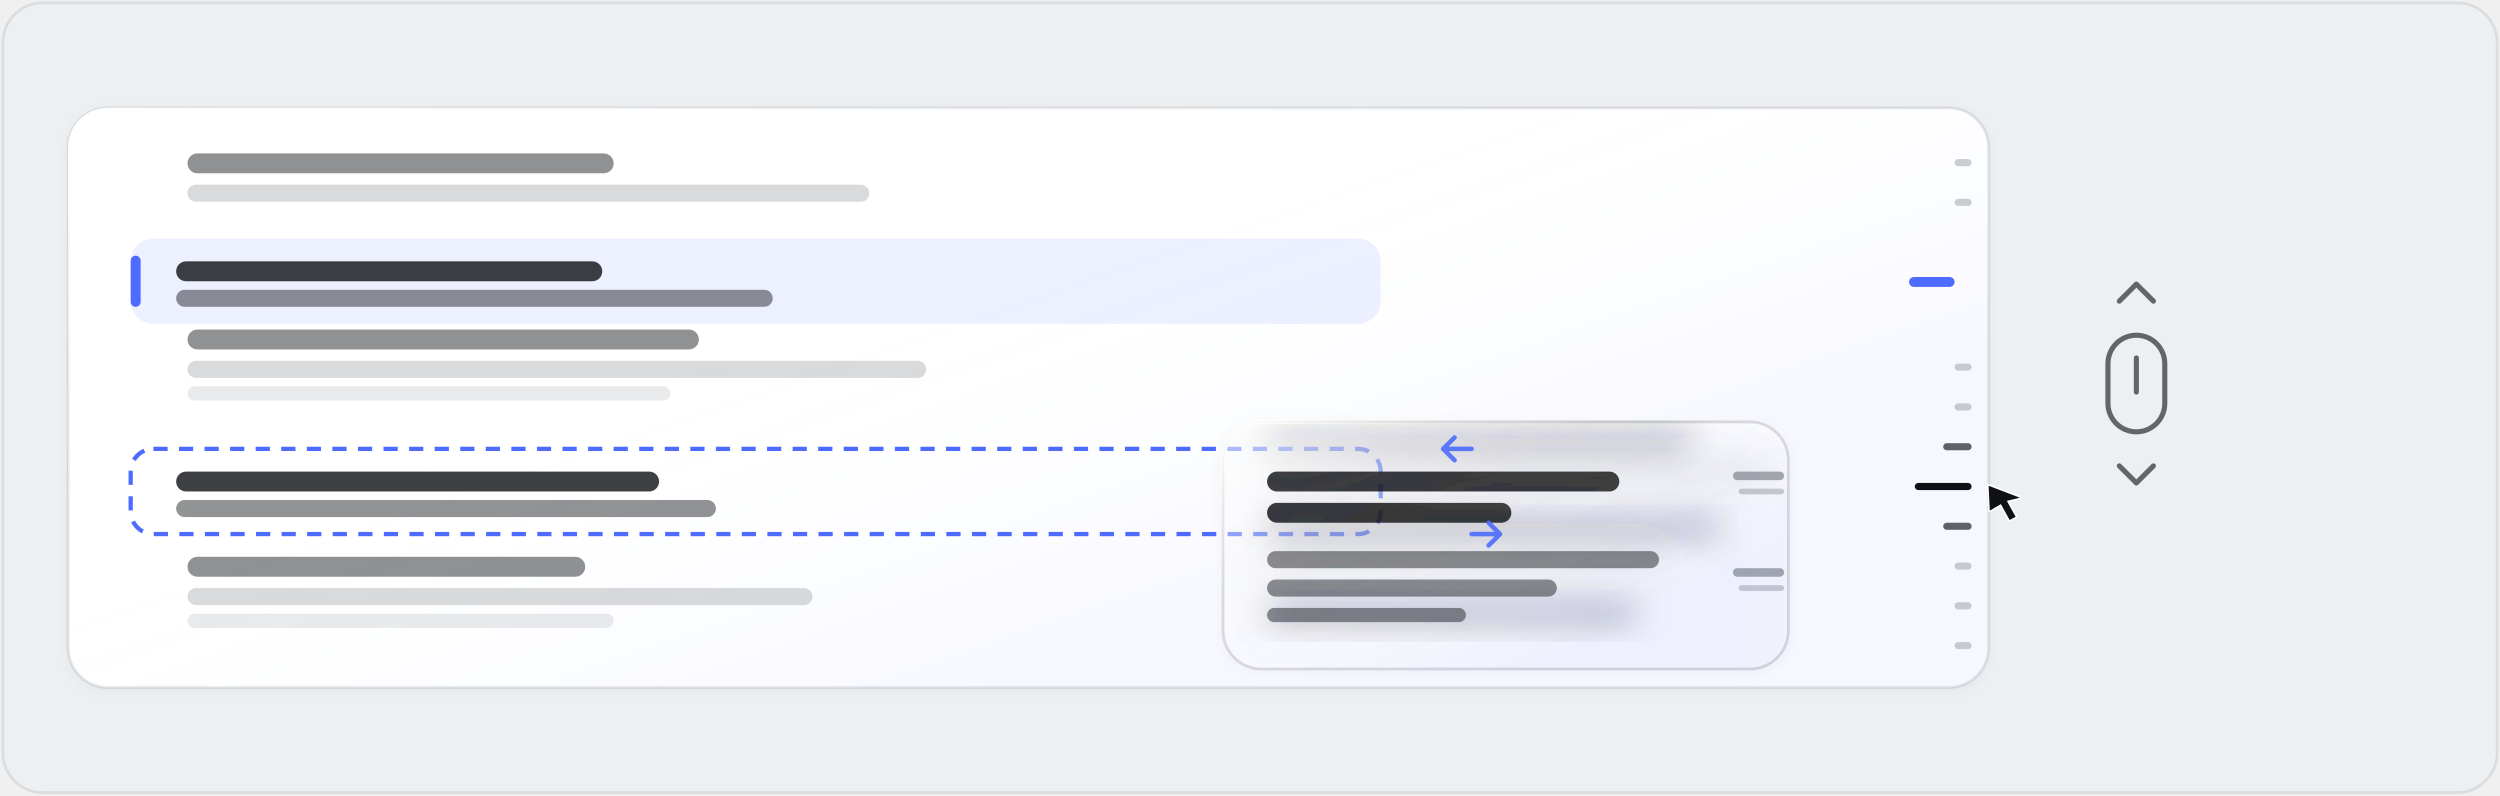
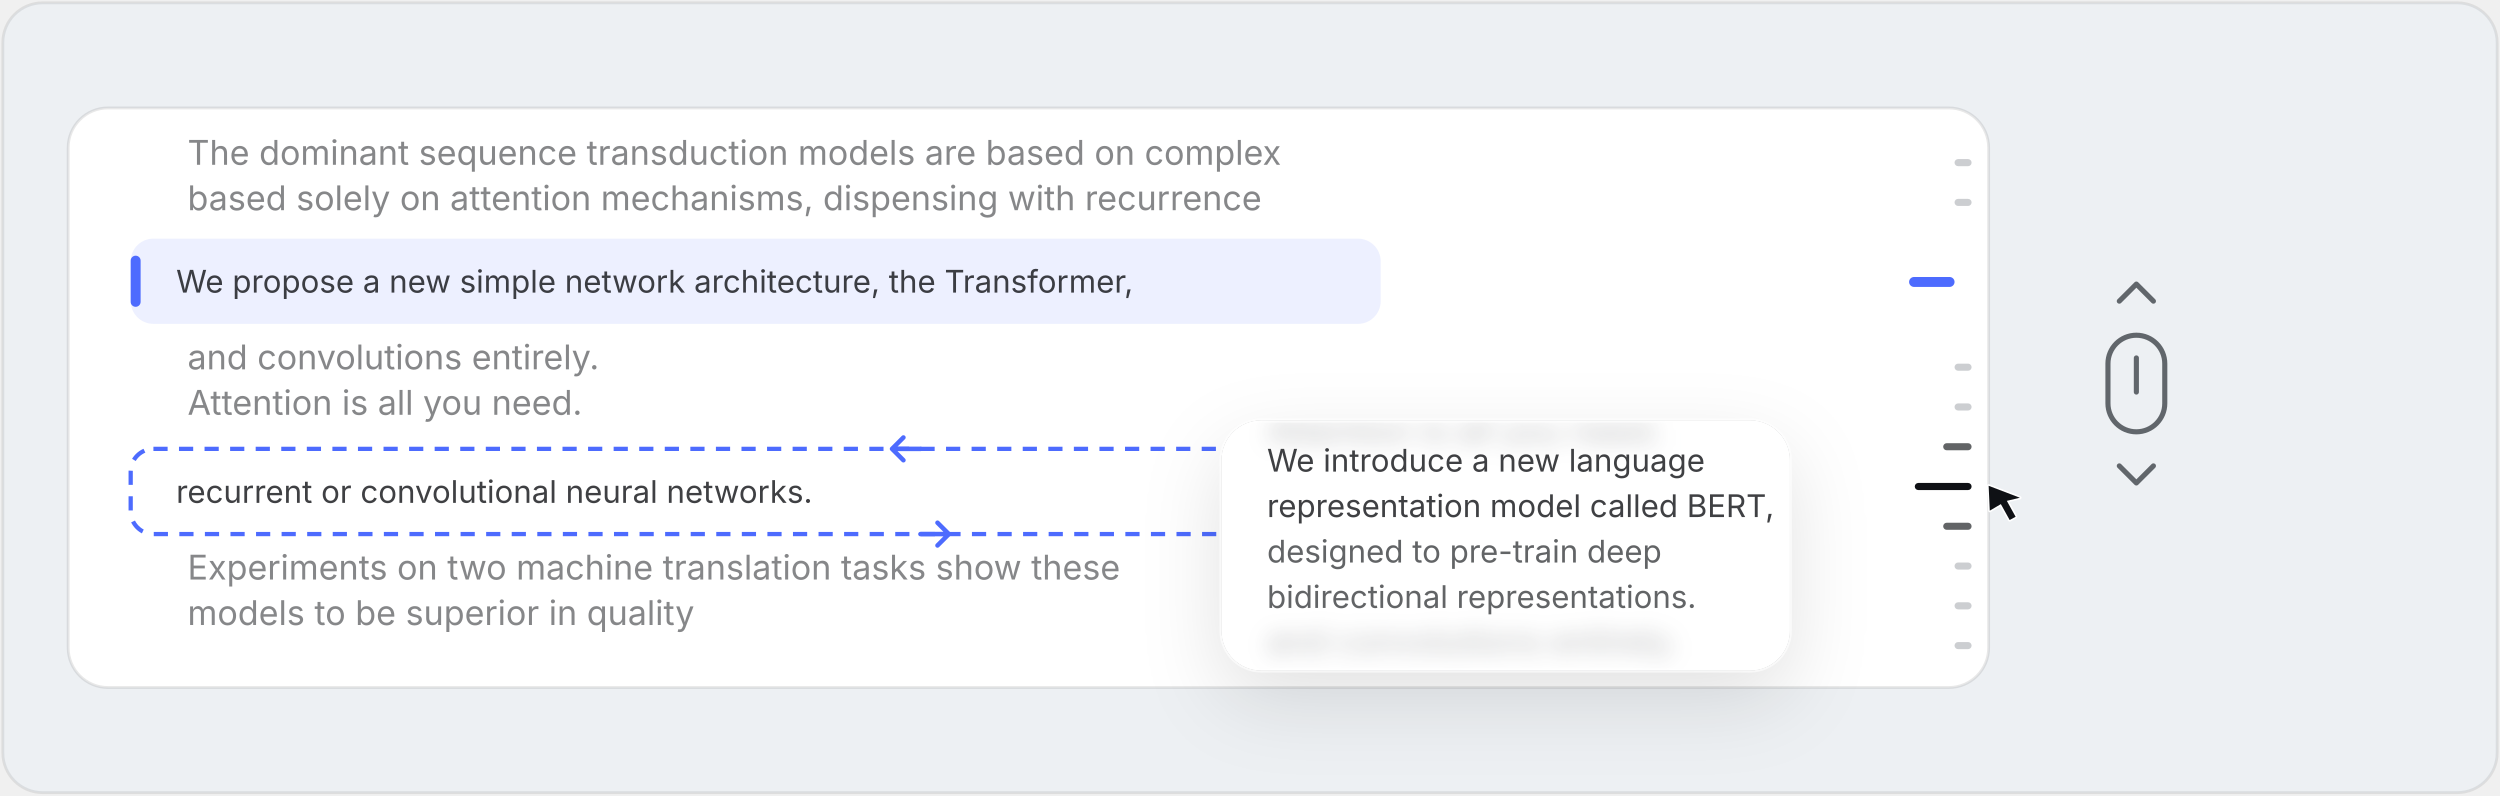
- <svg xmlns="http://www.w3.org/2000/svg" viewBox="0 0 880 280" width="880" height="280" role="img" aria-label="Rail interactions: hover preview card and wheel-stepped cursor — the current turn stays put while the preview walks">
+ <svg xmlns="http://www.w3.org/2000/svg" viewBox="0 0 880 280" width="880" height="280" role="img" aria-label="Rail interactions: the current turn stays on a solid brand row while the dashed cursor, glass preview, and pointer walk with the wheel">
  <style>
-     .scene { fill: #edf0f3; stroke: rgba(0,0,0,.08); }
-     .surface { fill: #fff; stroke: rgba(0,0,0,.09); }
-     .prompt { fill: rgba(15,17,21,.46); }
-     .resp { fill: rgba(97,102,107,.24); }
-     .respDim { fill: rgba(97,102,107,.14); }
-     .cardGlass { fill: rgba(255,255,255,.32); }
-     .cardRing { stroke: rgba(0,0,0,.13); fill: none; }
-     .rim { stroke: url(#rimGrad); }
-     .cardRim { stroke: url(#cardRimGrad); }
-     .sheen { fill: url(#sheenGrad); }
-     .foldBar { fill: rgba(97,102,107,.55); }
-     .foldBar2 { fill: rgba(97,102,107,.32); }
-     .cardPrompt { fill: rgba(15,17,21,.8); }
-     .cardResp { fill: rgba(15,17,21,.45); }
+     .scene { fill: #edf0f3; stroke: rgba(0,0,0,.08); stroke-width: 1; }
+     .surface { fill: #ffffff; stroke: rgba(0,0,0,.09); stroke-width: 1; }
+     .sheet { fill: #ffffff; }
+     .paper { fill: rgba(15,17,21,.5); font-size: 12px; }
+     .body { fill: rgba(15,17,21,.8); }
+     .sub { fill: rgba(15,17,21,.65); }
+     .glass { fill: rgba(255,255,255,.25); }
+     .rim { fill: none; stroke: rgb(255,255,255,.62); stroke-width: 1.5; stroke-linejoin: round; }
    .markIdle { fill: rgba(129,133,140,.4); }
    .markOn { fill: #0f1115; }
    .markNear { fill: rgba(15,17,21,.65); }
    .markBrand { fill: #4d6bfe; }
-     .ink { fill: #0f1115; }
+     .cursor { fill: #0f1115; stroke: #fff; stroke-width: 1.15; stroke-linejoin: round; }
+     .icon { fill: none; stroke: #61666b; stroke-width: 1.8; stroke-linecap: round; stroke-linejoin: round; }
+     .sum { font-size: 11px; }
+     .row { font-size: 11px; }
+     .float { filter: url(#sh); }
    text { font-family: ui-sans-serif, system-ui, -apple-system, sans-serif; }
    @media (prefers-color-scheme: dark) {
      .scene { fill: #101113; stroke: rgba(255,255,255,.09); }
-       .surface { fill: #1c1d1f; stroke: rgba(255,255,255,.1); }
-       .prompt { fill: rgba(249,250,251,.44); }
-       .resp { fill: rgba(166,171,178,.24); }
-       .respDim { fill: rgba(166,171,178,.14); }
-       .cardGlass { fill: rgba(35,35,36,.34); }
-       .cardRing { stroke: rgba(255,255,255,.15); }
-       .rim { stroke: url(#rimGradD); }
-       .cardRim { stroke: url(#cardRimGradD); }
-       .foldBar { fill: rgba(166,171,178,.8); }
-       .foldBar2 { fill: rgba(166,171,178,.45); }
-       .cardPrompt { fill: rgba(249,250,251,.88); }
-       .cardResp { fill: rgba(249,250,251,.55); }
+       .surface, .sheet { fill: #1c1d1f; }
+       .surface { stroke: rgba(255,255,255,.1); }
+       .paper { fill: rgba(249,250,251,.5); }
+       .body { fill: rgba(249,250,251,.88); }
+       .sub { fill: rgba(249,250,251,.72); }
+       .glass { fill: rgba(35,35,36,.25); }
+       .rim { stroke: rgb(255,255,255,.34); }
      .markIdle { fill: rgba(173,178,184,.38); }
      .markOn { fill: #f9fafb; }
      .markNear { fill: rgba(249,250,251,.65); }
-       .ink { fill: #f9fafb; }
+       .cursor { fill: #f9fafb; stroke: #101113; }
+       .icon { stroke: #9da2a8; }
+       .float { filter: url(#shD); }
    }
  </style>
  <defs>
-     <radialGradient id="glintSurface" cx="10%" cy="12%" r="28%">
-       <stop offset="0%" stop-color="rgba(255,255,255,.32)" />
-       <stop offset="50%" stop-color="rgba(255,255,255,.08)" />
-       <stop offset="100%" stop-color="rgba(255,255,255,0)" />
-     </radialGradient>
-     <radialGradient id="cardGlint" cx="12%" cy="15%" r="35%">
-       <stop offset="0%" stop-color="rgba(255,255,255,.36)" />
-       <stop offset="50%" stop-color="rgba(255,255,255,.1)" />
-       <stop offset="100%" stop-color="rgba(255,255,255,0)" />
-     </radialGradient>
-     <linearGradient id="rimGrad" x2=".75" y2=".75">
-       <stop offset="0%" stop-color="#fff" />
-       <stop offset="25%" stop-color="rgba(255,255,255,.32)" />
-       <stop offset="50%" stop-color="rgba(255,255,255,0)" />
-     </linearGradient>
-     <linearGradient id="rimGradD" x2=".75" y2=".75">
-       <stop offset="0%" stop-color="rgba(249,250,251,.65)" />
-       <stop offset="25%" stop-color="rgba(249,250,251,.16)" />
-       <stop offset="50%" stop-color="rgba(249,250,251,0)" />
-     </linearGradient>
-     <linearGradient id="cardRimGrad" x2=".75" y2=".7">
-       <stop offset="0%" stop-color="#fff" />
-       <stop offset="24%" stop-color="rgba(255,255,255,.35)" />
-       <stop offset="48%" stop-color="rgba(255,255,255,0)" />
-     </linearGradient>
-     <linearGradient id="cardRimGradD" x2=".75" y2=".7">
-       <stop offset="0%" stop-color="rgba(249,250,251,.72)" />
-       <stop offset="24%" stop-color="rgba(249,250,251,.18)" />
-       <stop offset="48%" stop-color="rgba(249,250,251,0)" />
-     </linearGradient>
-     <linearGradient id="sheenGrad" x2=".8" y2=".7">
-       <stop offset="0%" stop-color="rgba(255,255,255,.16)" />
-       <stop offset="50%" stop-color="rgba(255,255,255,0)" />
-       <stop offset="100%" stop-color="rgba(77,107,254,.05)" />
-     </linearGradient>
-     <linearGradient id="cardFold" x1="1" y1="0" x2="0" y2="0">
-       <stop offset="0%" stop-color="rgba(255,255,255,.32)" />
-       <stop offset="100%" stop-color="rgba(255,255,255,0)" />
-     </linearGradient>
-     <filter id="surfaceShadow" x="-5%" y="-5%" width="112%" height="118%">
-       <feDropShadow dx="0" dy="4" stdDeviation="6" flood-color="rgba(15,17,21,.07)" />
-       <feDropShadow dx="0" dy="1" stdDeviation="2" flood-color="rgba(15,17,21,.04)" />
+     <filter id="sh" x="-70%" y="-120%" width="240%" height="360%" color-interpolation-filters="sRGB">
+       <feDropShadow dx="0" dy="10" stdDeviation="14" flood-color="#000" flood-opacity=".12" />
    </filter>
-     <filter id="glassShadow" x="-15%" y="-20%" width="135%" height="150%">
-       <feDropShadow dx="0" dy="6" stdDeviation="9" flood-color="rgba(0,0,0,.15)" />
-       <feDropShadow dx="0" dy="1" stdDeviation="2" flood-color="rgba(0,0,0,.07)" />
+     <filter id="shD" x="-70%" y="-120%" width="240%" height="360%" color-interpolation-filters="sRGB">
+       <feDropShadow dx="0" dy="10" stdDeviation="14" flood-color="#000" flood-opacity=".36" />
    </filter>
-     <filter id="heroLens">
-       <feGaussianBlur stdDeviation="6" />
-       <feColorMatrix type="saturate" values="1.6" />
+     <filter id="lens" x="-20%" y="-30%" width="140%" height="170%">
+       <feGaussianBlur stdDeviation="4" />
+       <feColorMatrix type="saturate" values="1.8" />
    </filter>
-     <clipPath id="clipSurface">
-       <rect x="24" y="38" width="676" height="204" rx="14" />
-     </clipPath>
-     <clipPath id="clipPreview">
+     <mask id="hole" maskUnits="userSpaceOnUse" x="0" y="0" width="880" height="280">
+       <rect width="880" height="280" fill="#fff" />
+       <rect x="430" y="148" width="200" height="88" rx="14" fill="#000" />
+     </mask>
+     <mask id="ring" maskUnits="userSpaceOnUse" x="0" y="0" width="880" height="280">
+       <rect width="880" height="280" fill="#fff" />
+       <rect x="430" y="148" width="200" height="88" rx="14" fill="#000" />
+     </mask>
+     <clipPath id="clipCard">
      <rect x="430" y="148" width="200" height="88" rx="14" />
    </clipPath>
  </defs>
  <rect class="scene" x="1" y="1" width="878" height="278" rx="14" />
-   <g filter="url(#surfaceShadow)">
+   <g mask="url(#hole)">
    <rect class="surface" x="24" y="38" width="676" height="204" rx="14" />
-     <g clip-path="url(#clipSurface)">
-       <rect x="24" y="38" width="676" height="204" fill="url(#glintSurface)" />
-       <rect class="sheen" x="24" y="38" width="676" height="204" />
+     <g class="paper">
+       <text x="66" y="58">The dominant sequence transduction models are based on complex</text>
+       <text x="66" y="74">based solely on attention mechanisms, dispensing with recurrence</text>
+       <text x="66" y="130">and convolutions entirely.</text>
+       <text x="66" y="146">Attention is all you need.</text>
+       <text x="66" y="204">Experiments on two machine translation tasks show these</text>
+       <text x="66" y="220">models to be superior in quality</text>
    </g>
-     <rect class="rim" x="24.5" y="38.5" width="675" height="203" rx="13.5" fill="none" stroke-width="1.2" />
+     <g>
+       <rect x="46" y="84" width="440" height="30" rx="8" fill="rgba(77,107,254,.1)" />
+       <rect x="46" y="90" width="3.5" height="18" rx="1.75" fill="#4d6bfe" />
+       <text class="body row" x="62" y="103">We propose a new simple network architecture, the Transformer,</text>
+     </g>
+     <g>
+       <rect x="46" y="158" width="440" height="30" rx="8" fill="none" stroke="#4d6bfe" stroke-width="1.5" stroke-dasharray="5 4" stroke-linejoin="round" />
+       <text class="body row" x="62" y="177">recurrent or convolutional neural networks.</text>
+     </g>
  </g>
-   <g>
-     <rect class="prompt" x="66" y="54" width="150" height="7" rx="3.5" />
-     <rect class="resp" x="66" y="65" width="240" height="6" rx="3" />
-     <rect class="prompt" x="66" y="116" width="180" height="7" rx="3.5" />
-     <rect class="resp" x="66" y="127" width="260" height="6" rx="3" />
-     <rect class="respDim" x="66" y="136" width="170" height="5" rx="2.5" />
-     <rect class="prompt" x="66" y="196" width="140" height="7" rx="3.5" />
-     <rect class="resp" x="66" y="207" width="220" height="6" rx="3" />
-     <rect class="respDim" x="66" y="216" width="150" height="5" rx="2.5" />
+   <g class="float" mask="url(#ring)">
+     <rect x="430" y="148" width="200" height="88" rx="14" fill="#000" />
  </g>
-   <g>
-     <rect x="46" y="84" width="440" height="30" rx="8" fill="rgba(77,107,254,.1)" />
-     <rect x="46" y="90" width="3.5" height="18" rx="1.75" fill="#4d6bfe" />
-     <rect class="cardPrompt" x="62" y="92" width="150" height="7" rx="3.5" />
-     <rect class="cardResp" x="62" y="102" width="210" height="6" rx="3" />
+   <g clip-path="url(#clipCard)">
+     <g filter="url(#lens)">
+       <rect class="sheet" x="410" y="128" width="240" height="128" />
+       <g class="paper">
+         <text x="446" y="156">Attention is all you need.</text>
+         <text x="446" y="230">and convolutions entirely.</text>
+       </g>
+     </g>
+     <rect class="glass" x="430" y="148" width="200" height="88" rx="14" />
  </g>
-   <g>
-     <rect x="46" y="158" width="440" height="30" rx="8" fill="none" stroke="#4d6bfe" stroke-width="1.5" stroke-dasharray="5 4" stroke-linejoin="round" />
-     <rect class="cardPrompt" x="62" y="166" width="170" height="7" rx="3.5" />
-     <rect class="cardResp" x="62" y="176" width="190" height="6" rx="3" />
-   </g>
-   <g filter="url(#glassShadow)">
-     <g clip-path="url(#clipPreview)">
-       <g filter="url(#heroLens)">
-         <rect class="prompt" x="446" y="152" width="150" height="7" rx="3.5" />
-         <rect class="resp" x="446" y="163" width="180" height="6" rx="3" />
-         <rect class="prompt" x="446" y="182" width="160" height="7" rx="3.5" />
-         <rect class="resp" x="446" y="193" width="140" height="6" rx="3" />
-         <rect class="prompt" x="446" y="212" width="130" height="7" rx="3.5" />
-       </g>
-       <rect class="cardGlass" x="430" y="148" width="200" height="88" rx="14" />
-       <rect x="610" y="148" width="20" height="88" fill="url(#cardFold)" />
-       <rect class="foldBar" x="610" y="166" width="18" height="3" rx="1.5" />
-       <rect class="foldBar2" x="612" y="172" width="16" height="2" rx="1" />
-       <rect class="foldBar" x="610" y="200" width="18" height="3" rx="1.5" />
-       <rect class="foldBar2" x="612" y="206" width="16" height="2" rx="1" />
-       <rect x="430" y="148" width="200" height="88" rx="14" fill="url(#cardGlint)" />
-       <rect class="sheen" x="430" y="148" width="200" height="88" rx="14" />
-     </g>
-     <rect class="cardRing" x="430.5" y="148.5" width="199" height="87" rx="13.5" stroke-width="1" />
-     <rect class="cardRim" x="430.5" y="148.5" width="199" height="87" rx="13.5" fill="none" stroke-width="1.6" />
-     <rect class="cardPrompt" x="446" y="166" width="124" height="7" rx="3.5" />
-     <rect class="cardPrompt" x="446" y="177" width="86" height="7" rx="3.5" />
-     <rect class="cardResp" x="446" y="194" width="138" height="6" rx="3" />
-     <rect class="cardResp" x="446" y="204" width="102" height="6" rx="3" />
-     <rect class="cardResp" x="446" y="214" width="70" height="5" rx="2.5" />
+   <rect class="rim" x="430" y="148" width="200" height="88" rx="14" />
+   <g class="sum">
+     <text class="body" x="446" y="166">We introduce a new language</text>
+     <text class="body" x="446" y="182">representation model called BERT,</text>
+     <text class="sub" x="446" y="198">designed to pre-train deep</text>
+     <text class="sub" x="446" y="214">bidirectional representations.</text>
  </g>
  <g>
    <rect class="markIdle" x="688" y="56" width="6" height="2.5" rx="1.25" />
    <rect class="markIdle" x="688" y="70" width="6" height="2.5" rx="1.25" />
    <rect class="markBrand" x="672" y="97.5" width="16" height="3.5" rx="1.75" />
    <rect class="markIdle" x="688" y="128" width="6" height="2.5" rx="1.25" />
    <rect class="markIdle" x="688" y="142" width="6" height="2.5" rx="1.25" />
    <rect class="markNear" x="684" y="156" width="10" height="2.5" rx="1.25" />
    <rect class="markOn" x="674" y="170" width="20" height="2.5" rx="1.25" />
    <rect class="markNear" x="684" y="184" width="10" height="2.5" rx="1.25" />
    <rect class="markIdle" x="688" y="198" width="6" height="2.5" rx="1.25" />
    <rect class="markIdle" x="688" y="212" width="6" height="2.5" rx="1.25" />
    <rect class="markIdle" x="688" y="226" width="6" height="2.5" rx="1.25" />
  </g>
-   <path d="M700 171 l11 4.2-4.6 1.1 3.1 5.6-2.1 1.15-3.1-5.6-3.9 2.3z" class="ink" stroke="#fff" stroke-width="1.15" stroke-linejoin="round" paint-order="stroke" />
-   <g fill="none" stroke="#61666b" stroke-width="1.8" stroke-linecap="round" stroke-linejoin="round">
+   <path d="M700 171 l11 4.2-4.6 1.1 3.1 5.6-2.1 1.15-3.1-5.6-3.9 2.3z" class="cursor" paint-order="stroke" />
+   <g class="icon">
    <rect x="742" y="118" width="20" height="34" rx="10" />
    <line x1="752" y1="126" x2="752" y2="138" />
    <path d="M746 106 l6-6 6 6" />
    <path d="M746 164 l6 6 6-6" />
  </g>
-   <g fill="none" stroke="#4d6bfe" stroke-width="1.6" stroke-linecap="round" stroke-linejoin="round" opacity=".9">
-     <path d="M518 188 h10 m-4-4 4 4-4 4" />
-     <path d="M518 158 h-10 m4-4-4 4 4 4" />
+   <g fill="none" stroke="#4d6bfe" stroke-width="1.6" stroke-linecap="round" stroke-linejoin="round">
+     <path d="M324 188 h10 m-4-4 4 4-4 4" />
+     <path d="M324 158 h-10 m4-4-4 4 4 4" />
  </g>
</svg>
